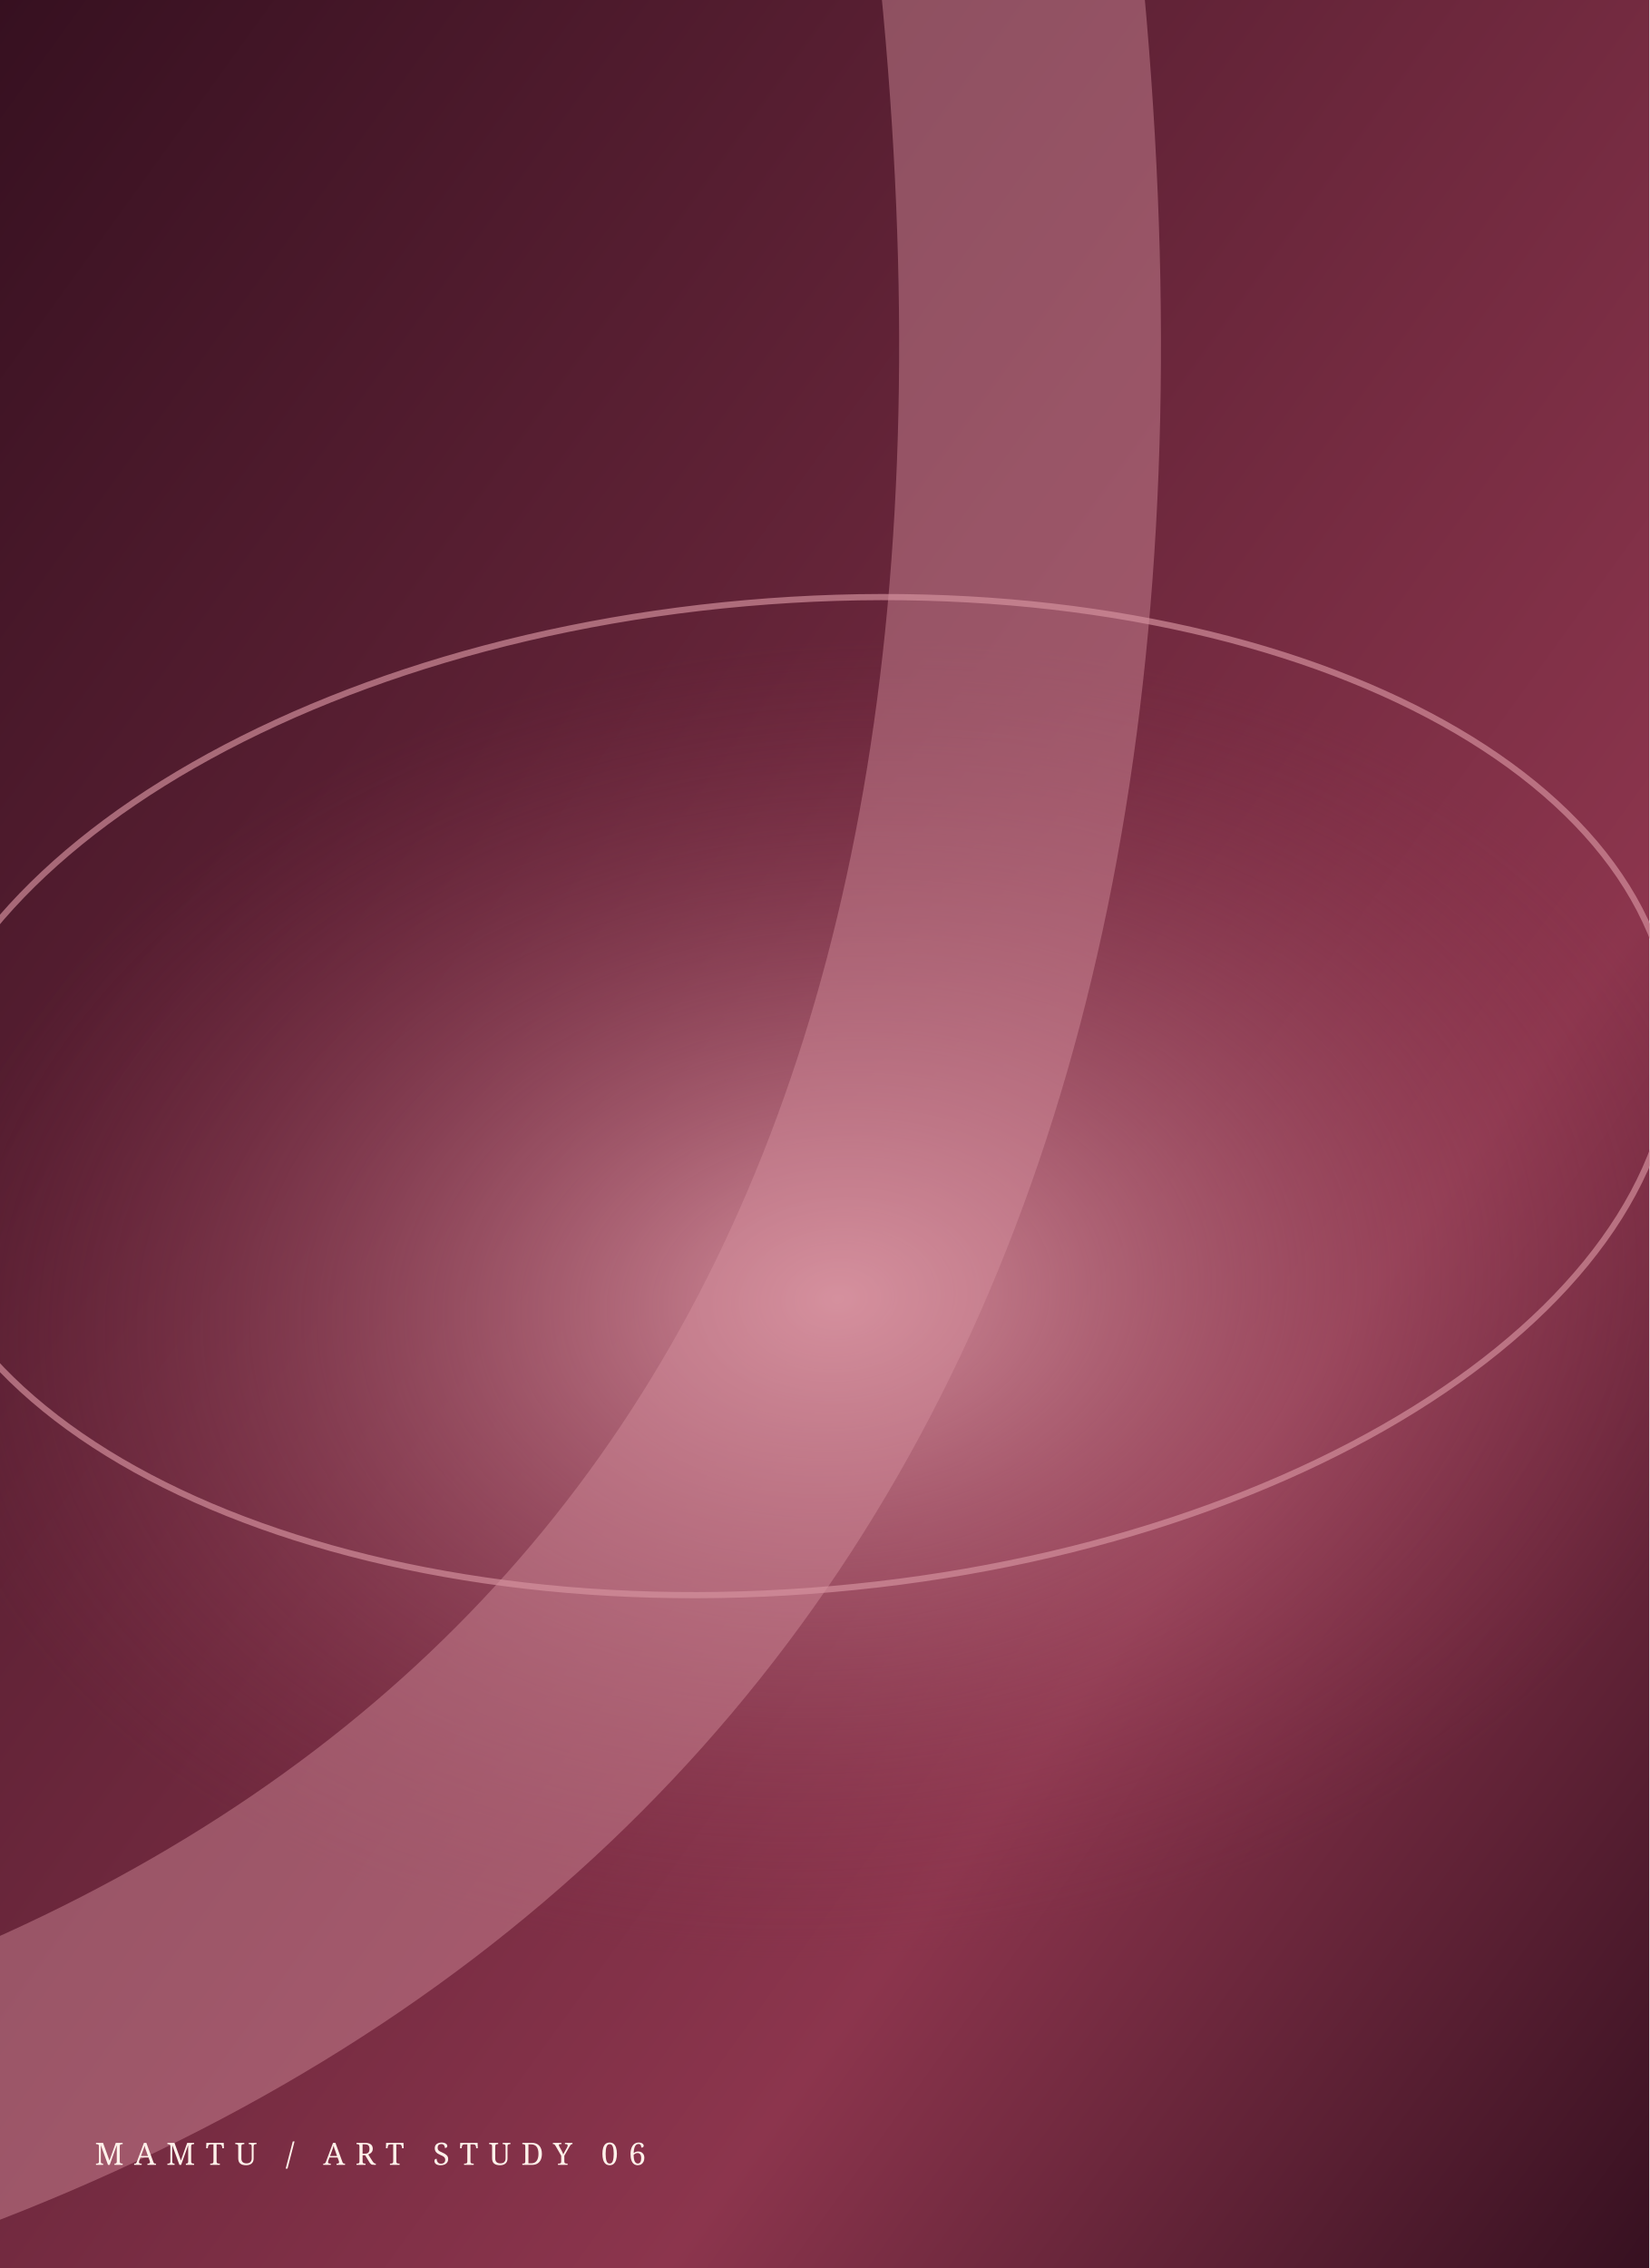
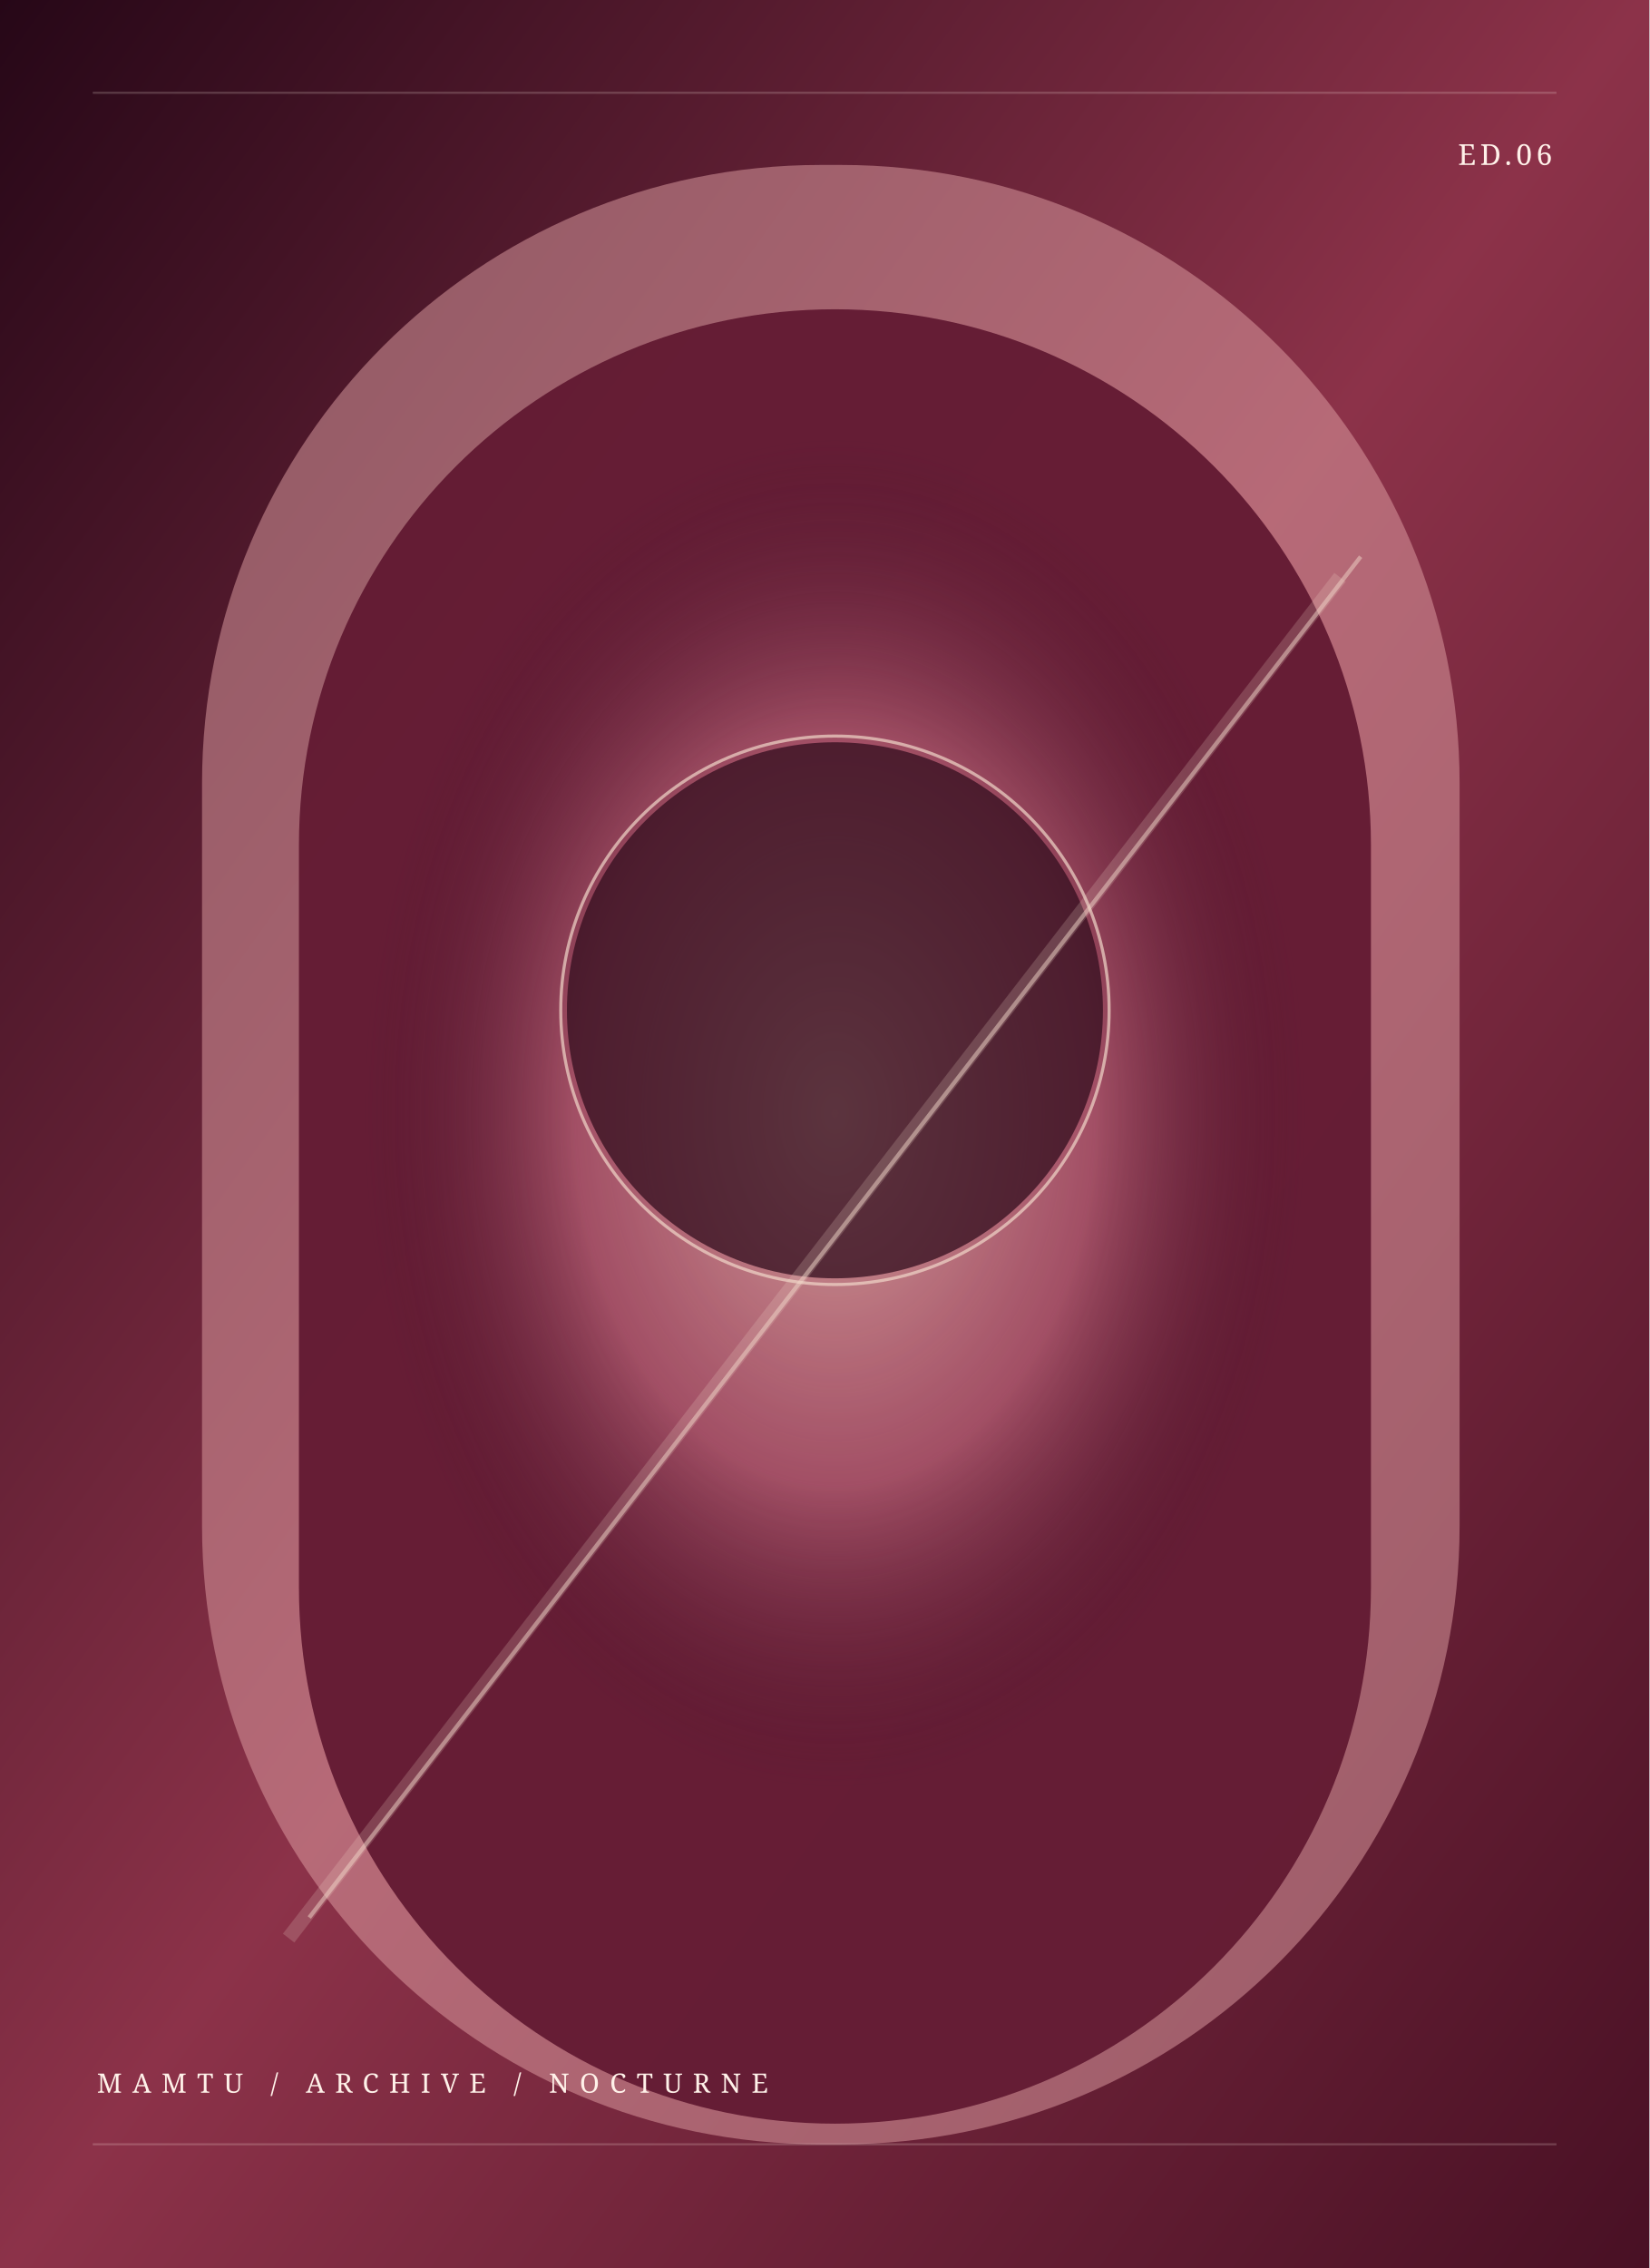
- <svg xmlns="http://www.w3.org/2000/svg" viewBox="0 0 800 1100" role="img" aria-label="Original abstract crimson artwork">
+ <svg xmlns="http://www.w3.org/2000/svg" width="800" height="1100" viewBox="0 0 800 1100" role="img" aria-label="MAMTU original editorial placeholder illustration 06">
  <defs>
-     <linearGradient id="b" x2="1" y2="1">
-       <stop stop-color="#361020" />
-       <stop offset=".7" stop-color="#8c354d" />
-       <stop offset="1" stop-color="#361020" />
+     <linearGradient id="bg" x1="0" x2="1" y1="0" y2="1">
+       <stop stop-color="#260717" />
+       <stop offset=".5" stop-color="#8c3249" />
+       <stop offset="1" stop-color="#481024" />
+     </linearGradient>
+     <linearGradient id="velvet" x1="0" x2=".9">
+       <stop stop-color="#3a0617" />
+       <stop offset=".5" stop-color="#7c2e41" />
+       <stop offset="1" stop-color="#260615" />
+     </linearGradient>
+     <linearGradient id="fold">
+       <stop stop-color="#e2a1a0" />
+       <stop offset=".65" stop-color="#8a354c" />
+       <stop offset="1" stop-color="#3f0b20" />
+     </linearGradient>
+     <linearGradient id="fold2">
+       <stop stop-color="#290716" />
+       <stop offset=".7" stop-color="#da8494" />
+       <stop offset="1" stop-color="#682039" />
    </linearGradient>
    <radialGradient id="glow">
-       <stop stop-color="#d793a0" stop-opacity=".96" />
-       <stop offset="1" stop-color="#8c354d" stop-opacity="0" />
+       <stop stop-color="#f0c4b7" />
+       <stop offset=".55" stop-color="#cf7589" stop-opacity=".7" />
+       <stop offset="1" stop-color="#3b0c22" stop-opacity="0" />
+     </radialGradient>
+     <radialGradient id="eclipse">
+       <stop stop-color="#f0bdab" />
+       <stop offset=".8" stop-color="#c47a8c" />
+       <stop offset="1" stop-color="#f5dfc8" />
    </radialGradient>
  </defs>
-   <rect width="800" height="1100" fill="url(#b)" />
-   <ellipse cx="530" cy="505" rx="320" ry="450" fill="url(#glow)" transform="rotate(85 400 500)" />
-   <path d="M -120 1050 Q 610 840 480 -100" fill="none" stroke="#d793a0" stroke-width="127" opacity=".43" />
-   <ellipse cx="430" cy="520" rx="240" ry="430" fill="none" stroke="#d793a0" stroke-width="3" opacity=".65" transform="rotate(85 400 500)" />
-   <text x="46" y="1050" font-family="Georgia,serif" font-size="15" letter-spacing="5" fill="#fff1ea">MAMTU / ART STUDY 06</text>
+   <rect width="800" height="1100" fill="#300d1c" />
+   <rect width="800" height="1100" fill="url(#bg)" />
+   <rect x="98" y="80" width="610" height="960" rx="300" fill="#e1a1a5" opacity=".5" />
+   <rect x="145" y="150" width="520" height="880" rx="260" fill="#5f1730" opacity=".92" />
+   <ellipse cx="405" cy="540" rx="230" ry="330" fill="url(#glow)" opacity=".82" />
+   <circle cx="405" cy="490" r="130" fill="#310c1d" opacity=".74" />
+   <circle cx="405" cy="490" r="133" fill="none" stroke="#f1d7c9" stroke-width="1.5" opacity=".7" />
+   <path d="M150 930L660 270" stroke="#f1d7c9" stroke-opacity=".5" stroke-width="2" />
+   <path d="M140 940L650 280" stroke="#f1d7c9" stroke-opacity=".2" stroke-width="7" />
+   <path d="M45 45h710M45 1040h710" stroke="#fff1e9" stroke-opacity=".2" stroke-width="1" />
+   <text x="47" y="1015" fill="#fff1e9" font-size="13" letter-spacing="5" font-family="Georgia,serif">MAMTU / ARCHIVE / NOCTURNE</text>
+   <text x="753" y="80" fill="#fff1e9" font-size="14" letter-spacing="2" font-family="Georgia,serif" text-anchor="end">ED.06</text>
</svg>
